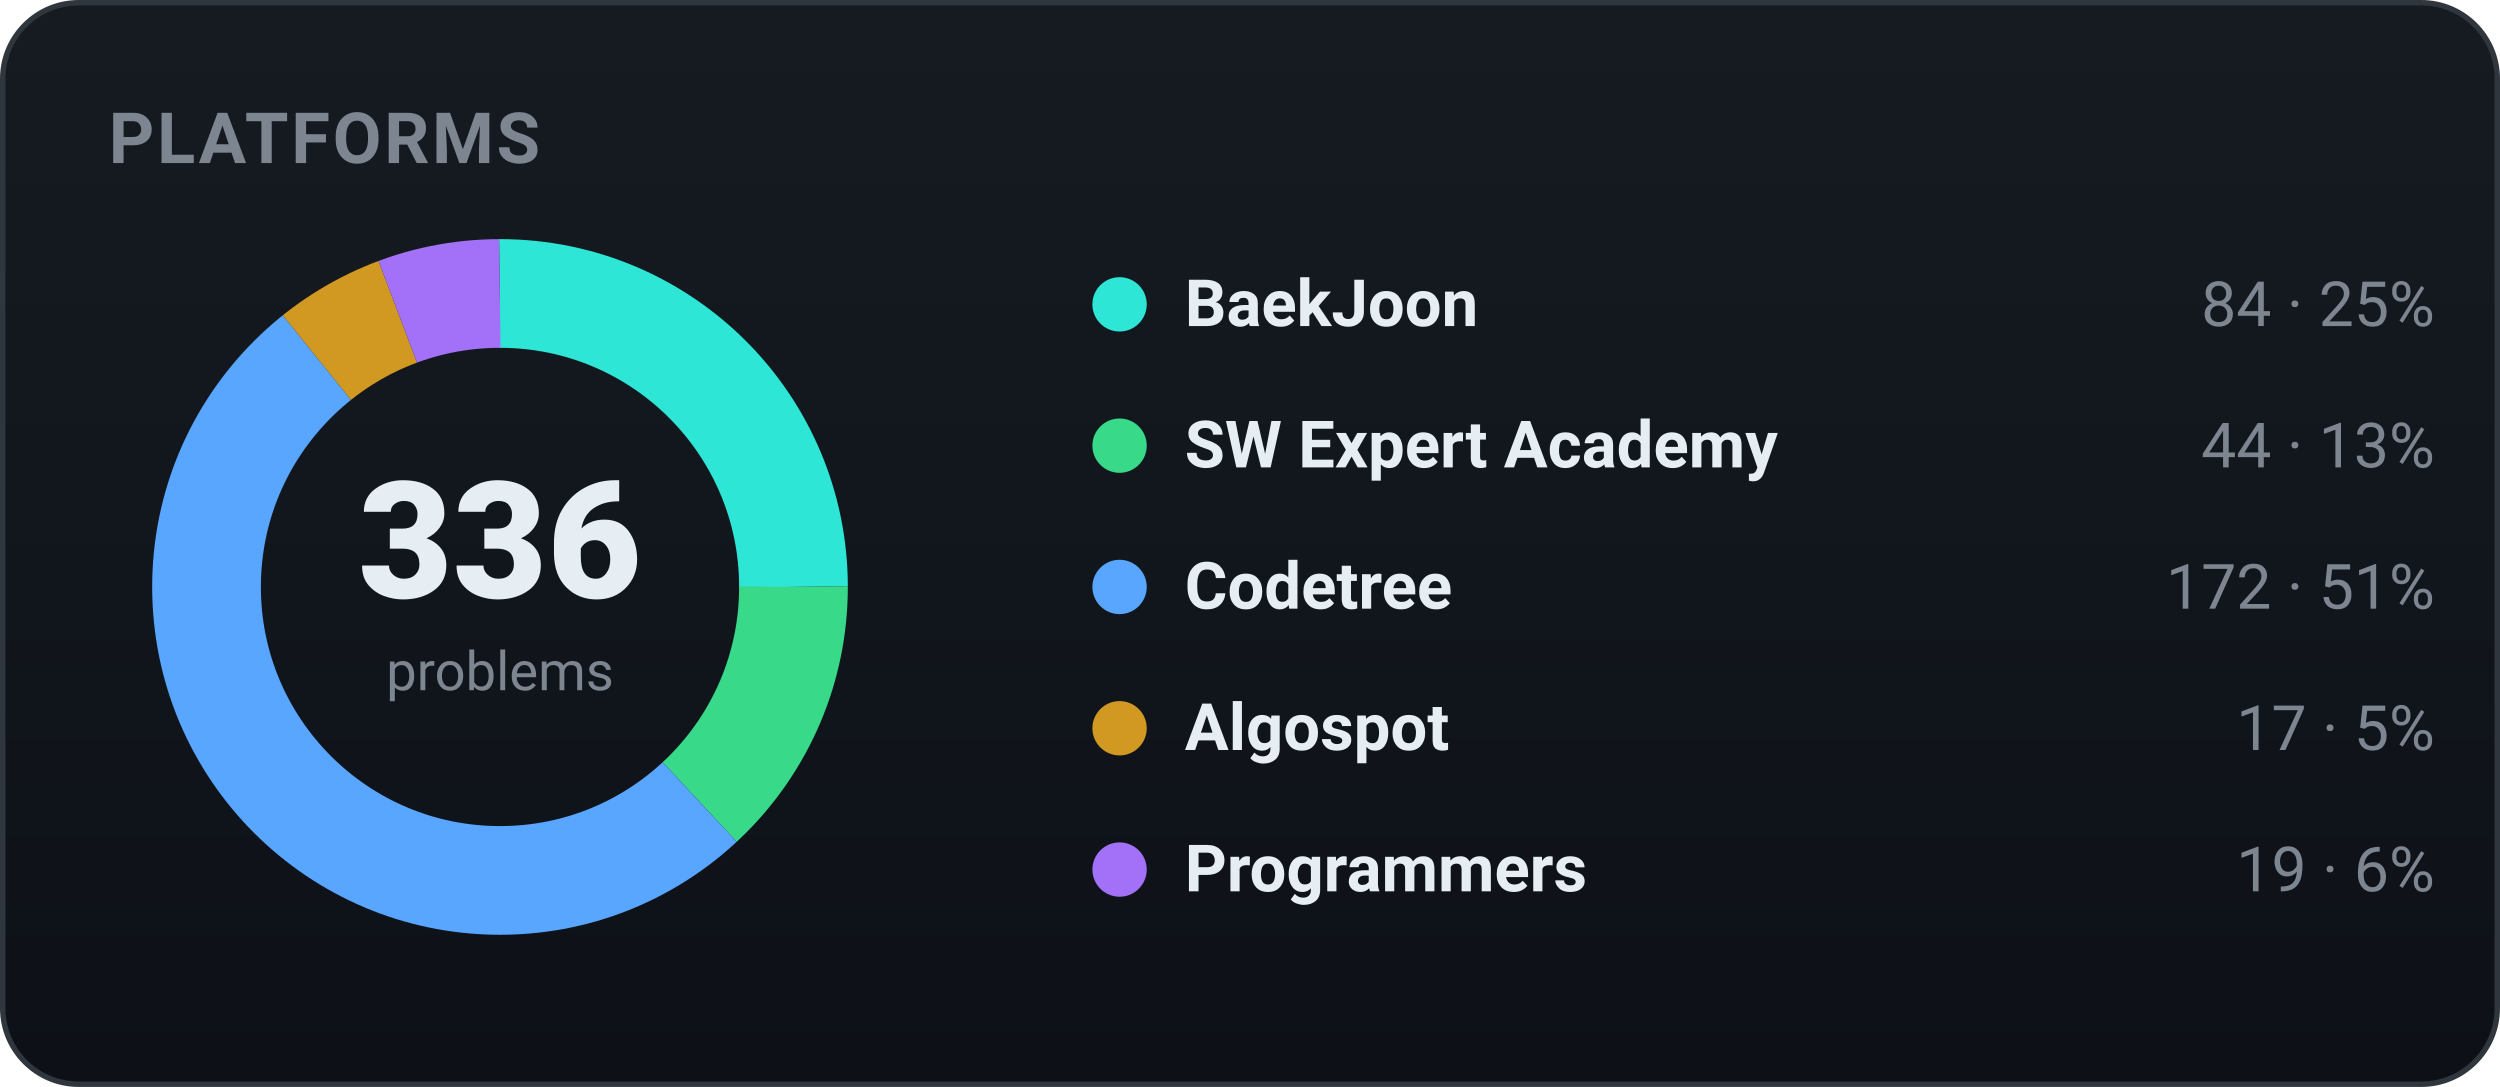
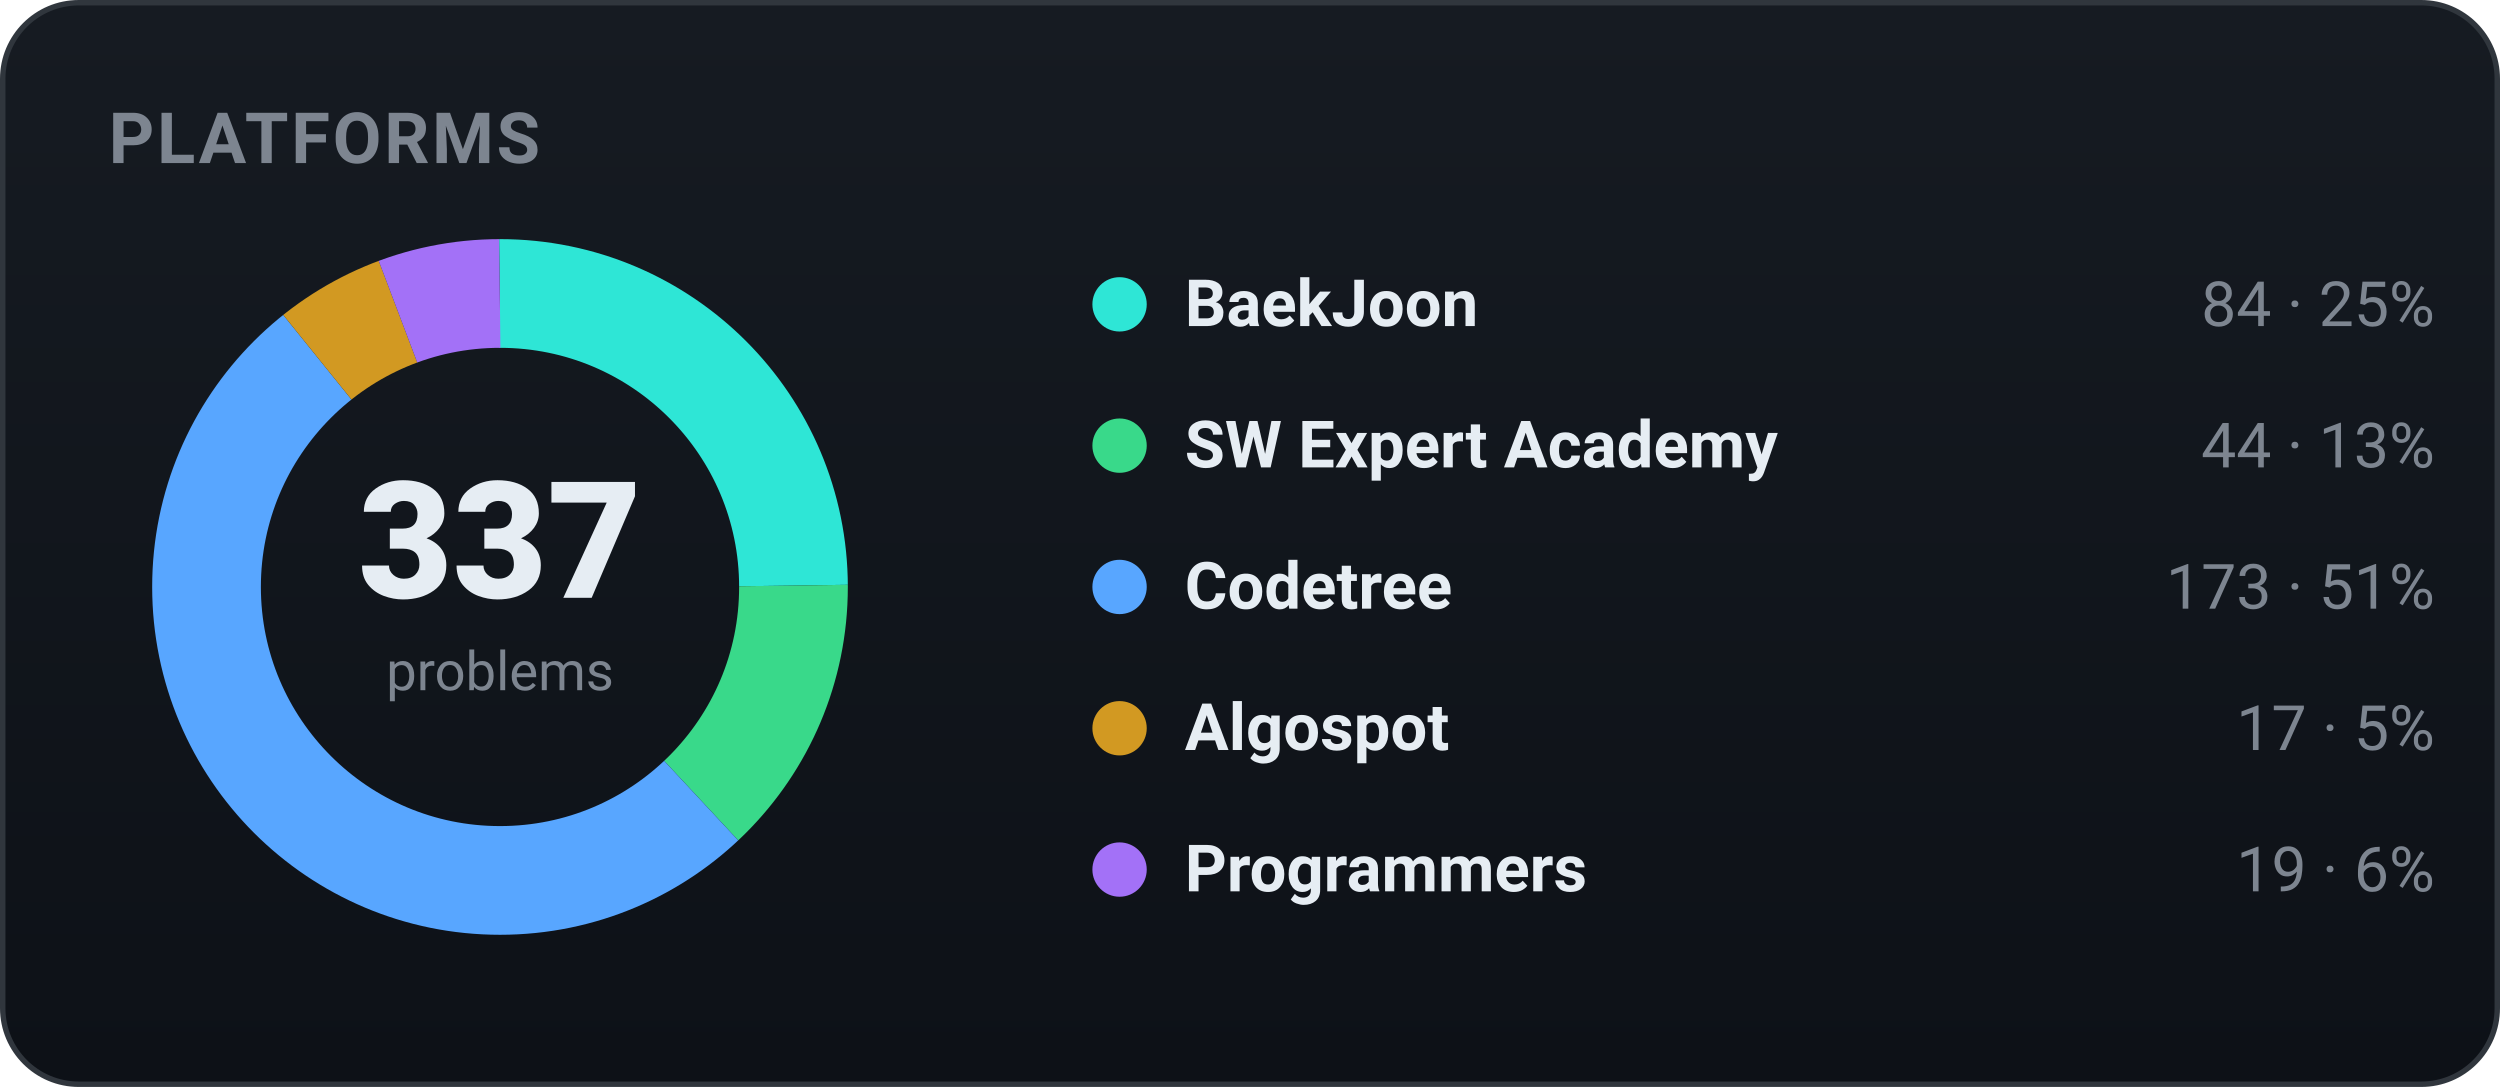
<svg xmlns="http://www.w3.org/2000/svg" width="460" height="200" viewBox="0 0 460 200" role="img" font-family="-apple-system,BlinkMacSystemFont,'Segoe UI',Roboto,'Apple SD Gothic Neo','Malgun Gothic',sans-serif">
  <defs>
    <linearGradient id="bgg" x1="0" y1="0" x2="0" y2="1">
      <stop offset="0" stop-color="#161b22" />
      <stop offset="1" stop-color="#0d1117" />
    </linearGradient>
  </defs>
  <rect x="0.5" y="0.5" width="459" height="199" rx="14" fill="url(#bgg)" stroke="#30363d" />
  <text x="20" y="30" font-family="-apple-system,BlinkMacSystemFont,'Segoe UI',Roboto,'Apple SD Gothic Neo','Malgun Gothic',sans-serif" font-size="13" font-weight="700" fill="#7d8590" letter-spacing="0.5">PLATFORMS</text>
-   <circle cx="92" cy="108" r="54" fill="none" stroke="#2ee6d6" stroke-width="20" stroke-dasharray="84.82 254.47" stroke-dashoffset="-0.00" transform="rotate(-90 92 108)" />
-   <circle cx="92" cy="108" r="54" fill="none" stroke="#39d98a" stroke-width="20" stroke-dasharray="44.43 294.86" stroke-dashoffset="-84.82" transform="rotate(-90 92 108)" />
-   <circle cx="92" cy="108" r="54" fill="none" stroke="#58a6ff" stroke-width="20" stroke-dasharray="173.69 165.61" stroke-dashoffset="-129.25" transform="rotate(-90 92 108)" />
-   <circle cx="92" cy="108" r="54" fill="none" stroke="#d29922" stroke-width="20" stroke-dasharray="17.17 322.13" stroke-dashoffset="-302.94" transform="rotate(-90 92 108)" />
-   <circle cx="92" cy="108" r="54" fill="none" stroke="#a371f7" stroke-width="20" stroke-dasharray="19.19 320.11" stroke-dashoffset="-320.11" transform="rotate(-90 92 108)" />
-   <text x="92" y="110" text-anchor="middle" font-size="30" font-weight="800" fill="#e6edf3">336</text>
+   <circle cx="92" cy="108" r="54" fill="none" stroke="#2ee6d6" stroke-width="20" stroke-dasharray="84.57 254.72" stroke-dashoffset="-0.00" transform="rotate(-90 92 108)" />
+   <circle cx="92" cy="108" r="54" fill="none" stroke="#39d98a" stroke-width="20" stroke-dasharray="44.30 294.99" stroke-dashoffset="-84.57" transform="rotate(-90 92 108)" />
+   <circle cx="92" cy="108" r="54" fill="none" stroke="#58a6ff" stroke-width="20" stroke-dasharray="174.18 165.12" stroke-dashoffset="-128.87" transform="rotate(-90 92 108)" />
+   <circle cx="92" cy="108" r="54" fill="none" stroke="#d29922" stroke-width="20" stroke-dasharray="17.12 322.18" stroke-dashoffset="-303.05" transform="rotate(-90 92 108)" />
+   <circle cx="92" cy="108" r="54" fill="none" stroke="#a371f7" stroke-width="20" stroke-dasharray="19.13 320.16" stroke-dashoffset="-320.16" transform="rotate(-90 92 108)" />
+   <text x="92" y="110" text-anchor="middle" font-size="30" font-weight="800" fill="#e6edf3">337</text>
  <text x="92" y="127" text-anchor="middle" font-size="10" fill="#7d8590">problems</text>
  <circle cx="206" cy="56" r="5" fill="#2ee6d6" />
  <text x="218" y="60" font-size="12" font-weight="600" fill="#e6edf3">BaekJoon</text>
  <text x="448" y="60" text-anchor="end" font-size="11.5" fill="#7d8590">84 · 25%</text>
  <circle cx="206" cy="82" r="5" fill="#39d98a" />
  <text x="218" y="86" font-size="12" font-weight="600" fill="#e6edf3">SW Expert Academy</text>
  <text x="448" y="86" text-anchor="end" font-size="11.5" fill="#7d8590">44 · 13%</text>
  <circle cx="206" cy="108" r="5" fill="#58a6ff" />
  <text x="218" y="112" font-size="12" font-weight="600" fill="#e6edf3">Codetree</text>
-   <text x="448" y="112" text-anchor="end" font-size="11.5" fill="#7d8590">172 · 51%</text>
+   <text x="448" y="112" text-anchor="end" font-size="11.5" fill="#7d8590">173 · 51%</text>
  <circle cx="206" cy="134" r="5" fill="#d29922" />
  <text x="218" y="138" font-size="12" font-weight="600" fill="#e6edf3">Algospot</text>
  <text x="448" y="138" text-anchor="end" font-size="11.5" fill="#7d8590">17 · 5%</text>
  <circle cx="206" cy="160" r="5" fill="#a371f7" />
  <text x="218" y="164" font-size="12" font-weight="600" fill="#e6edf3">Programmers</text>
  <text x="448" y="164" text-anchor="end" font-size="11.5" fill="#7d8590">19 · 6%</text>
</svg>
